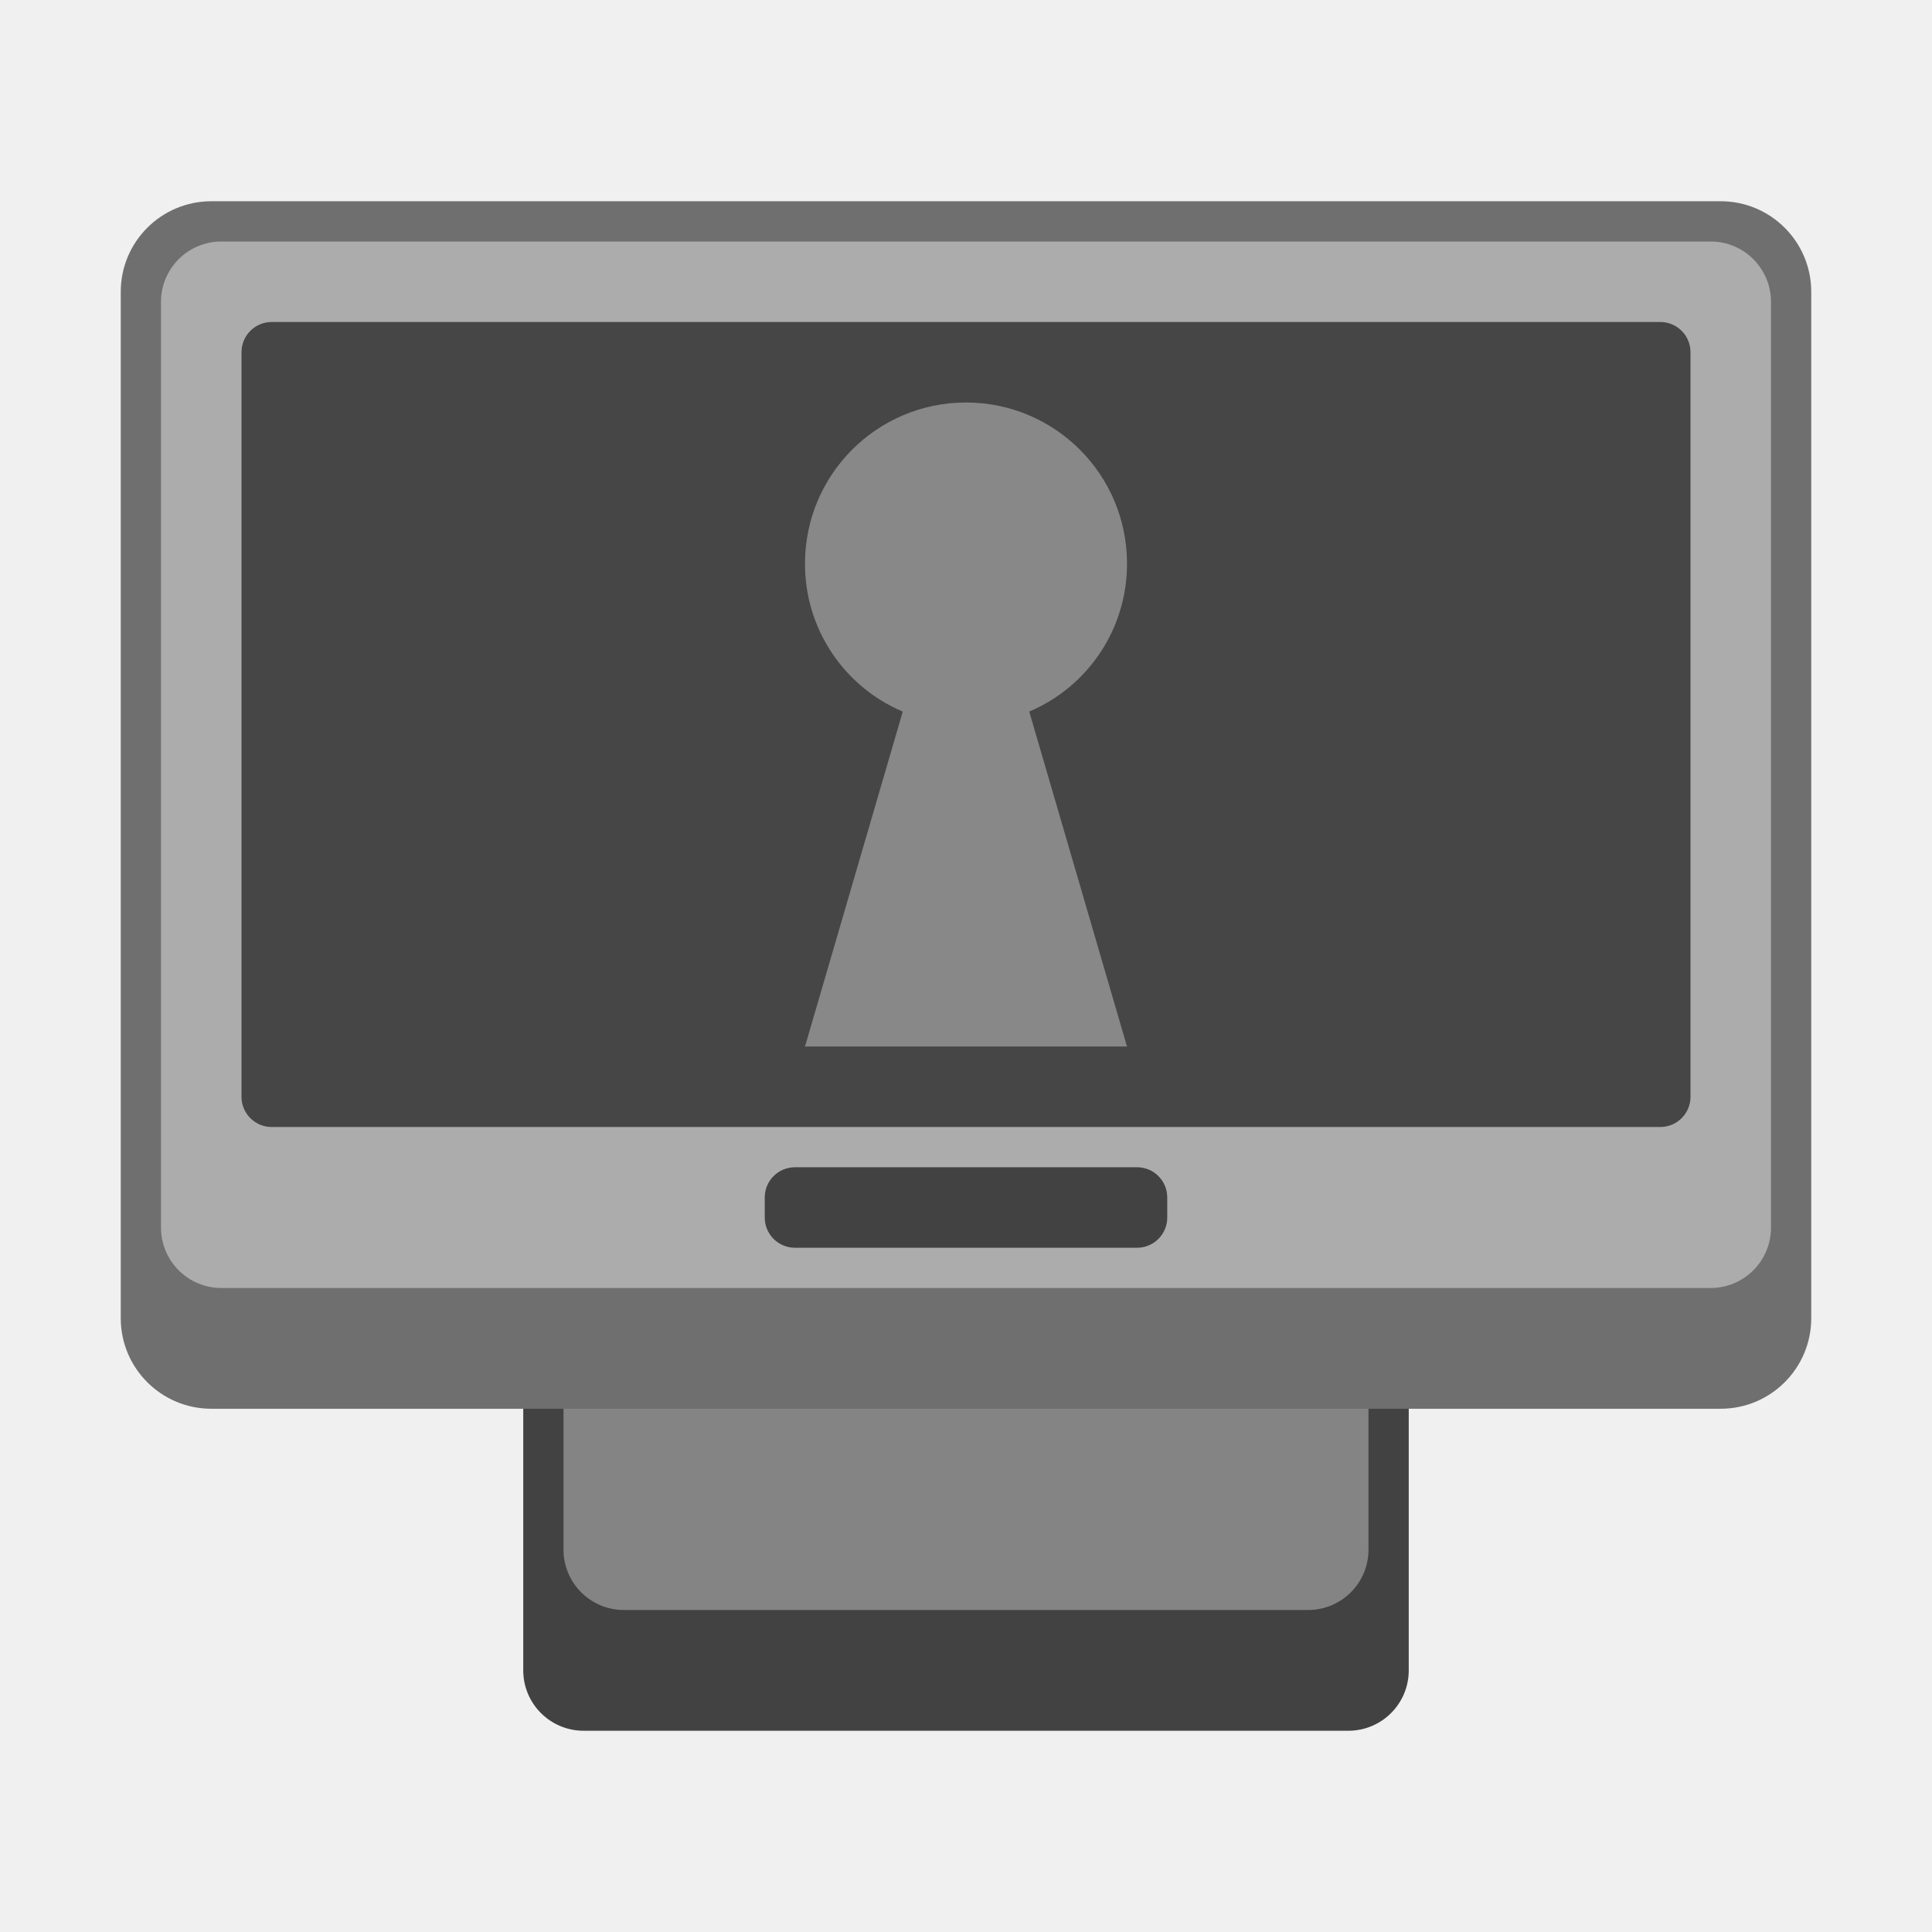
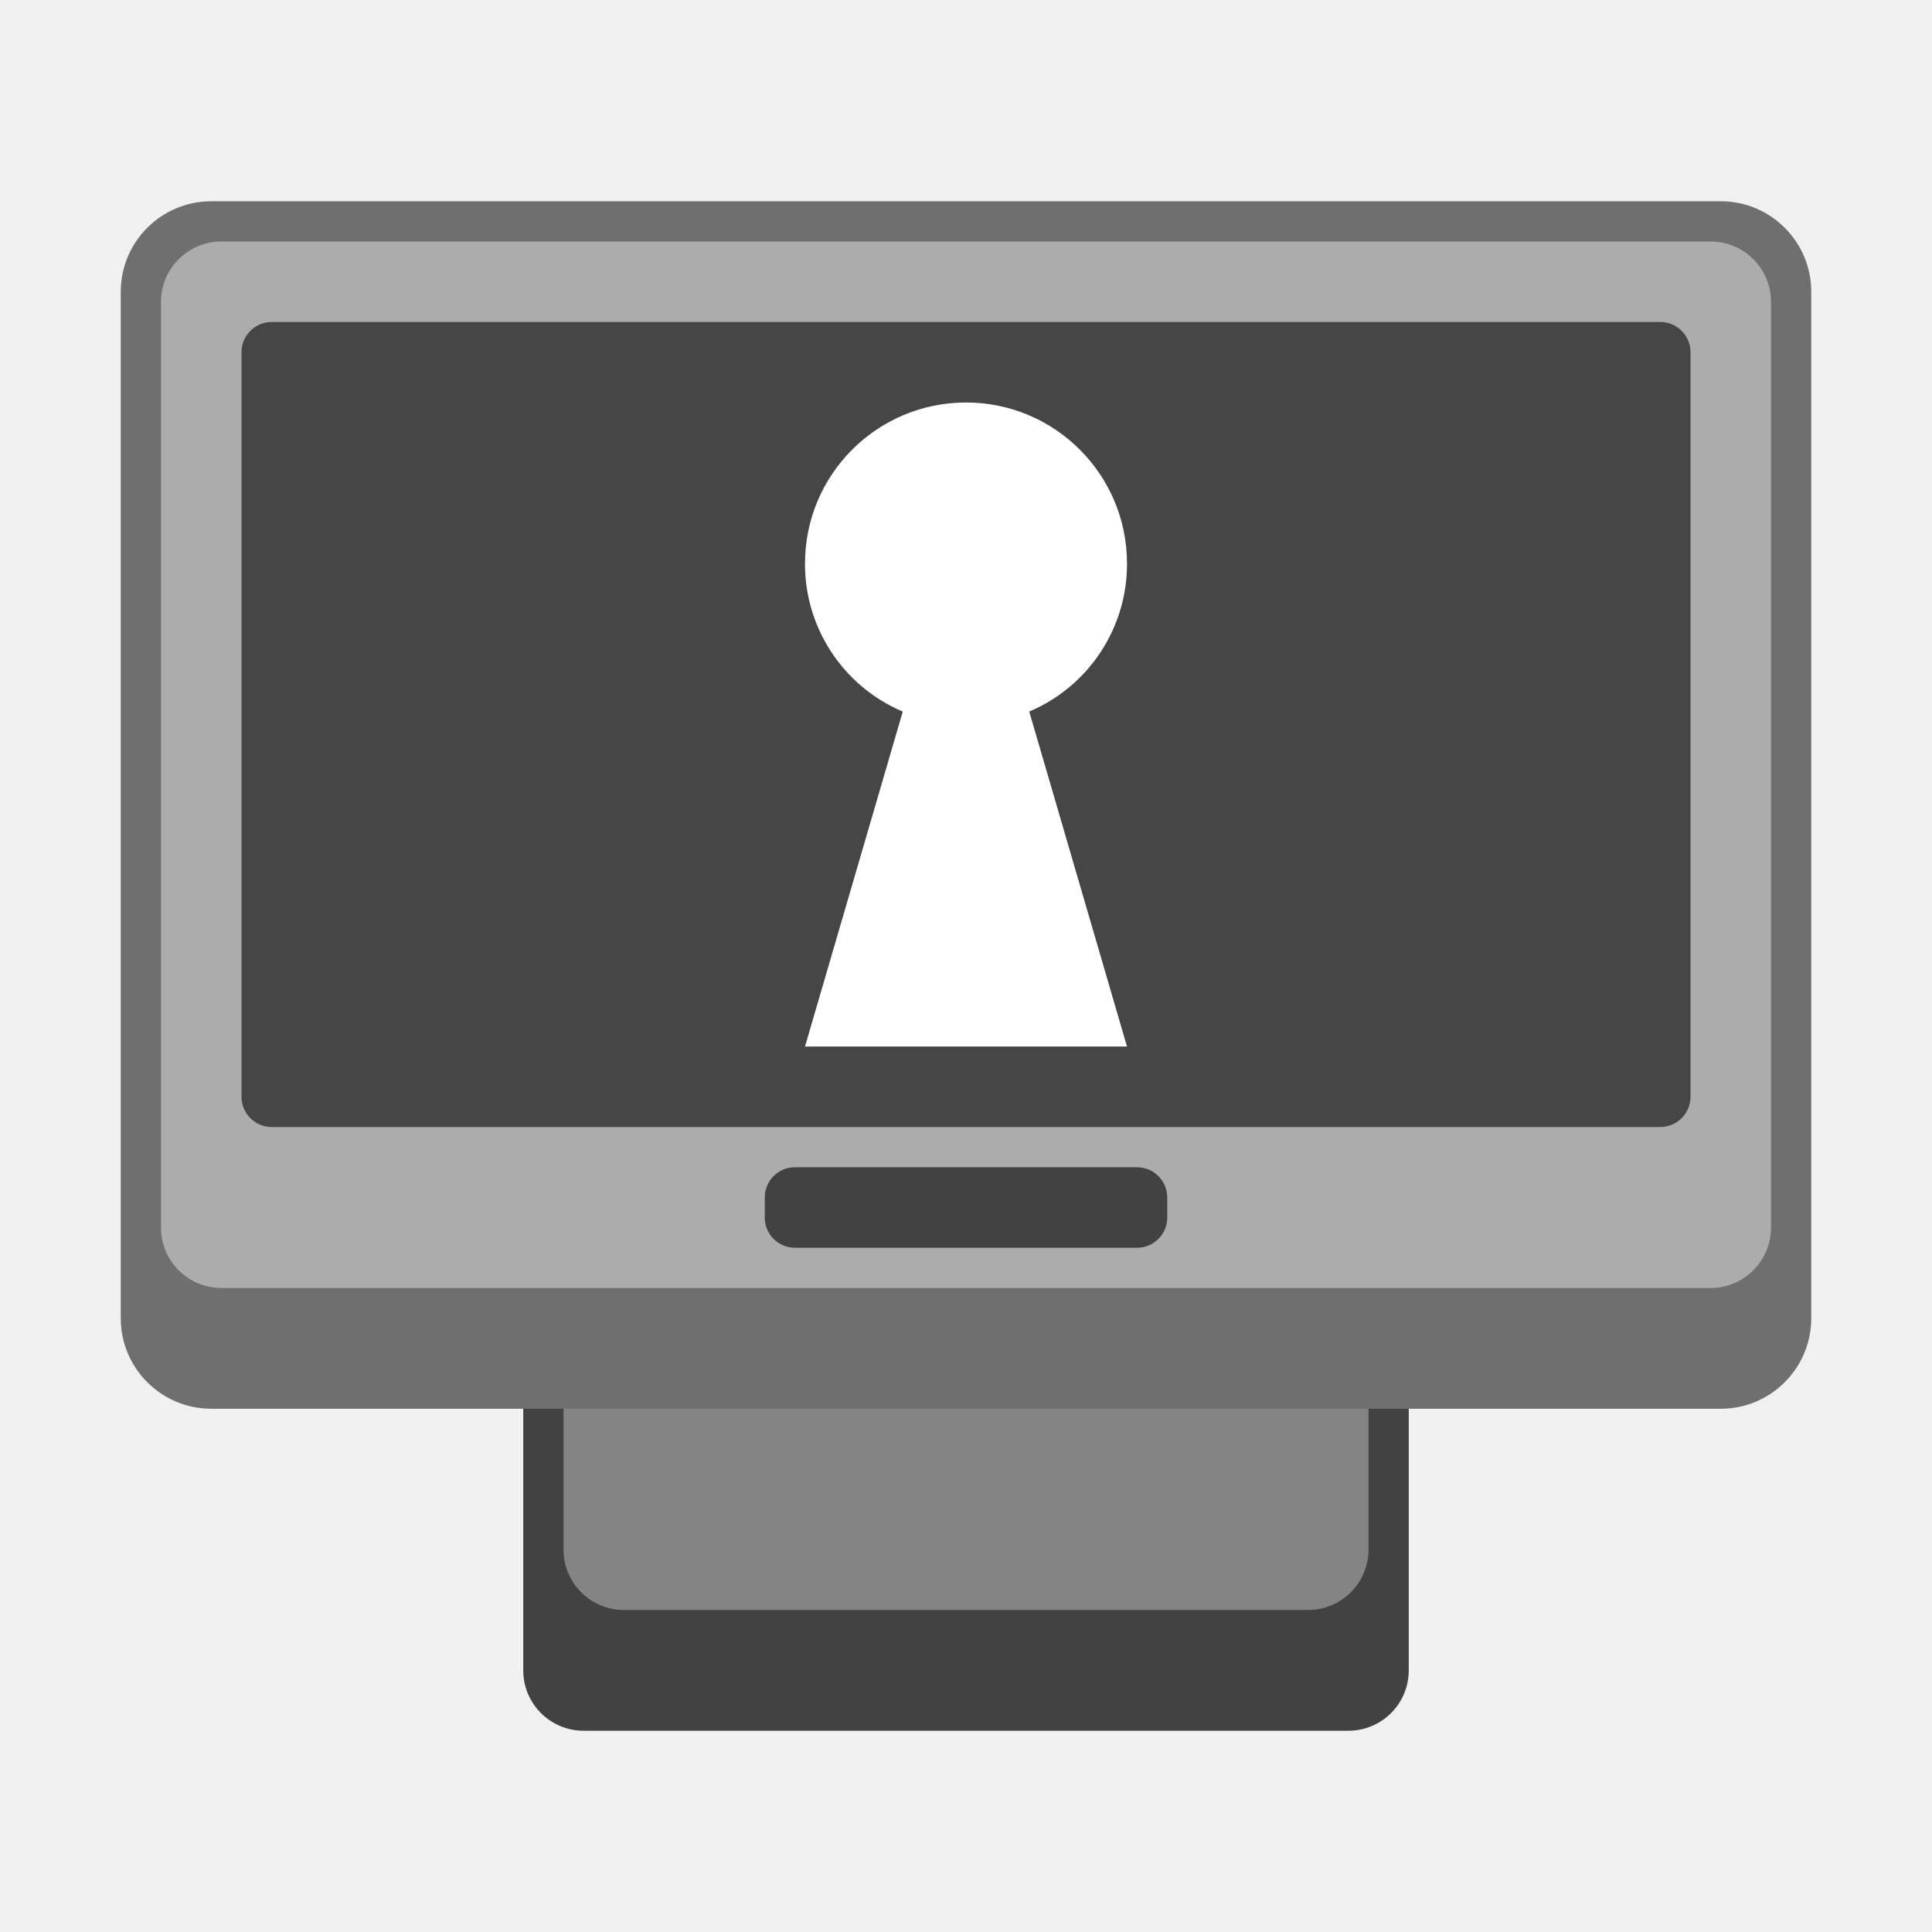
<svg xmlns="http://www.w3.org/2000/svg" version="1.0" viewBox="0 0 48 48">
  <g transform="translate(-156 364)">
    <rect x="169" y="-335" width="22" height="14" ry="1.5" fill="#424242" />
    <rect x="170" y="-334" width="20" height="10" ry="1.5" fill="#848484" />
    <rect x="159" y="-359" width="42" height="30" ry="2.25" fill="#6f6f6f" />
    <rect x="160" y="-358" width="40" height="26" ry="1.5" fill="#acacac" />
    <rect x="162" y="-356" width="36" height="20" ry=".75" fill="#464646" />
    <rect x="175" y="-335" width="10" height="2" ry=".75" fill="#424242" />
-     <path d="M180-354a4 4 0 0 0-4 4 3.98 3.98 0 0 0 2.429 3.679L176-338h8l-2.429-8.322A3.978 3.978 0 0 0 184-350a4 4 0 0 0-4-4z" color="#000" fill="#888" />
+     <path d="M180-354a4 4 0 0 0-4 4 3.98 3.98 0 0 0 2.429 3.679L176-338h8l-2.429-8.322A3.978 3.978 0 0 0 184-350a4 4 0 0 0-4-4z" color="#000" fill="#fff" />
  </g>
</svg>
